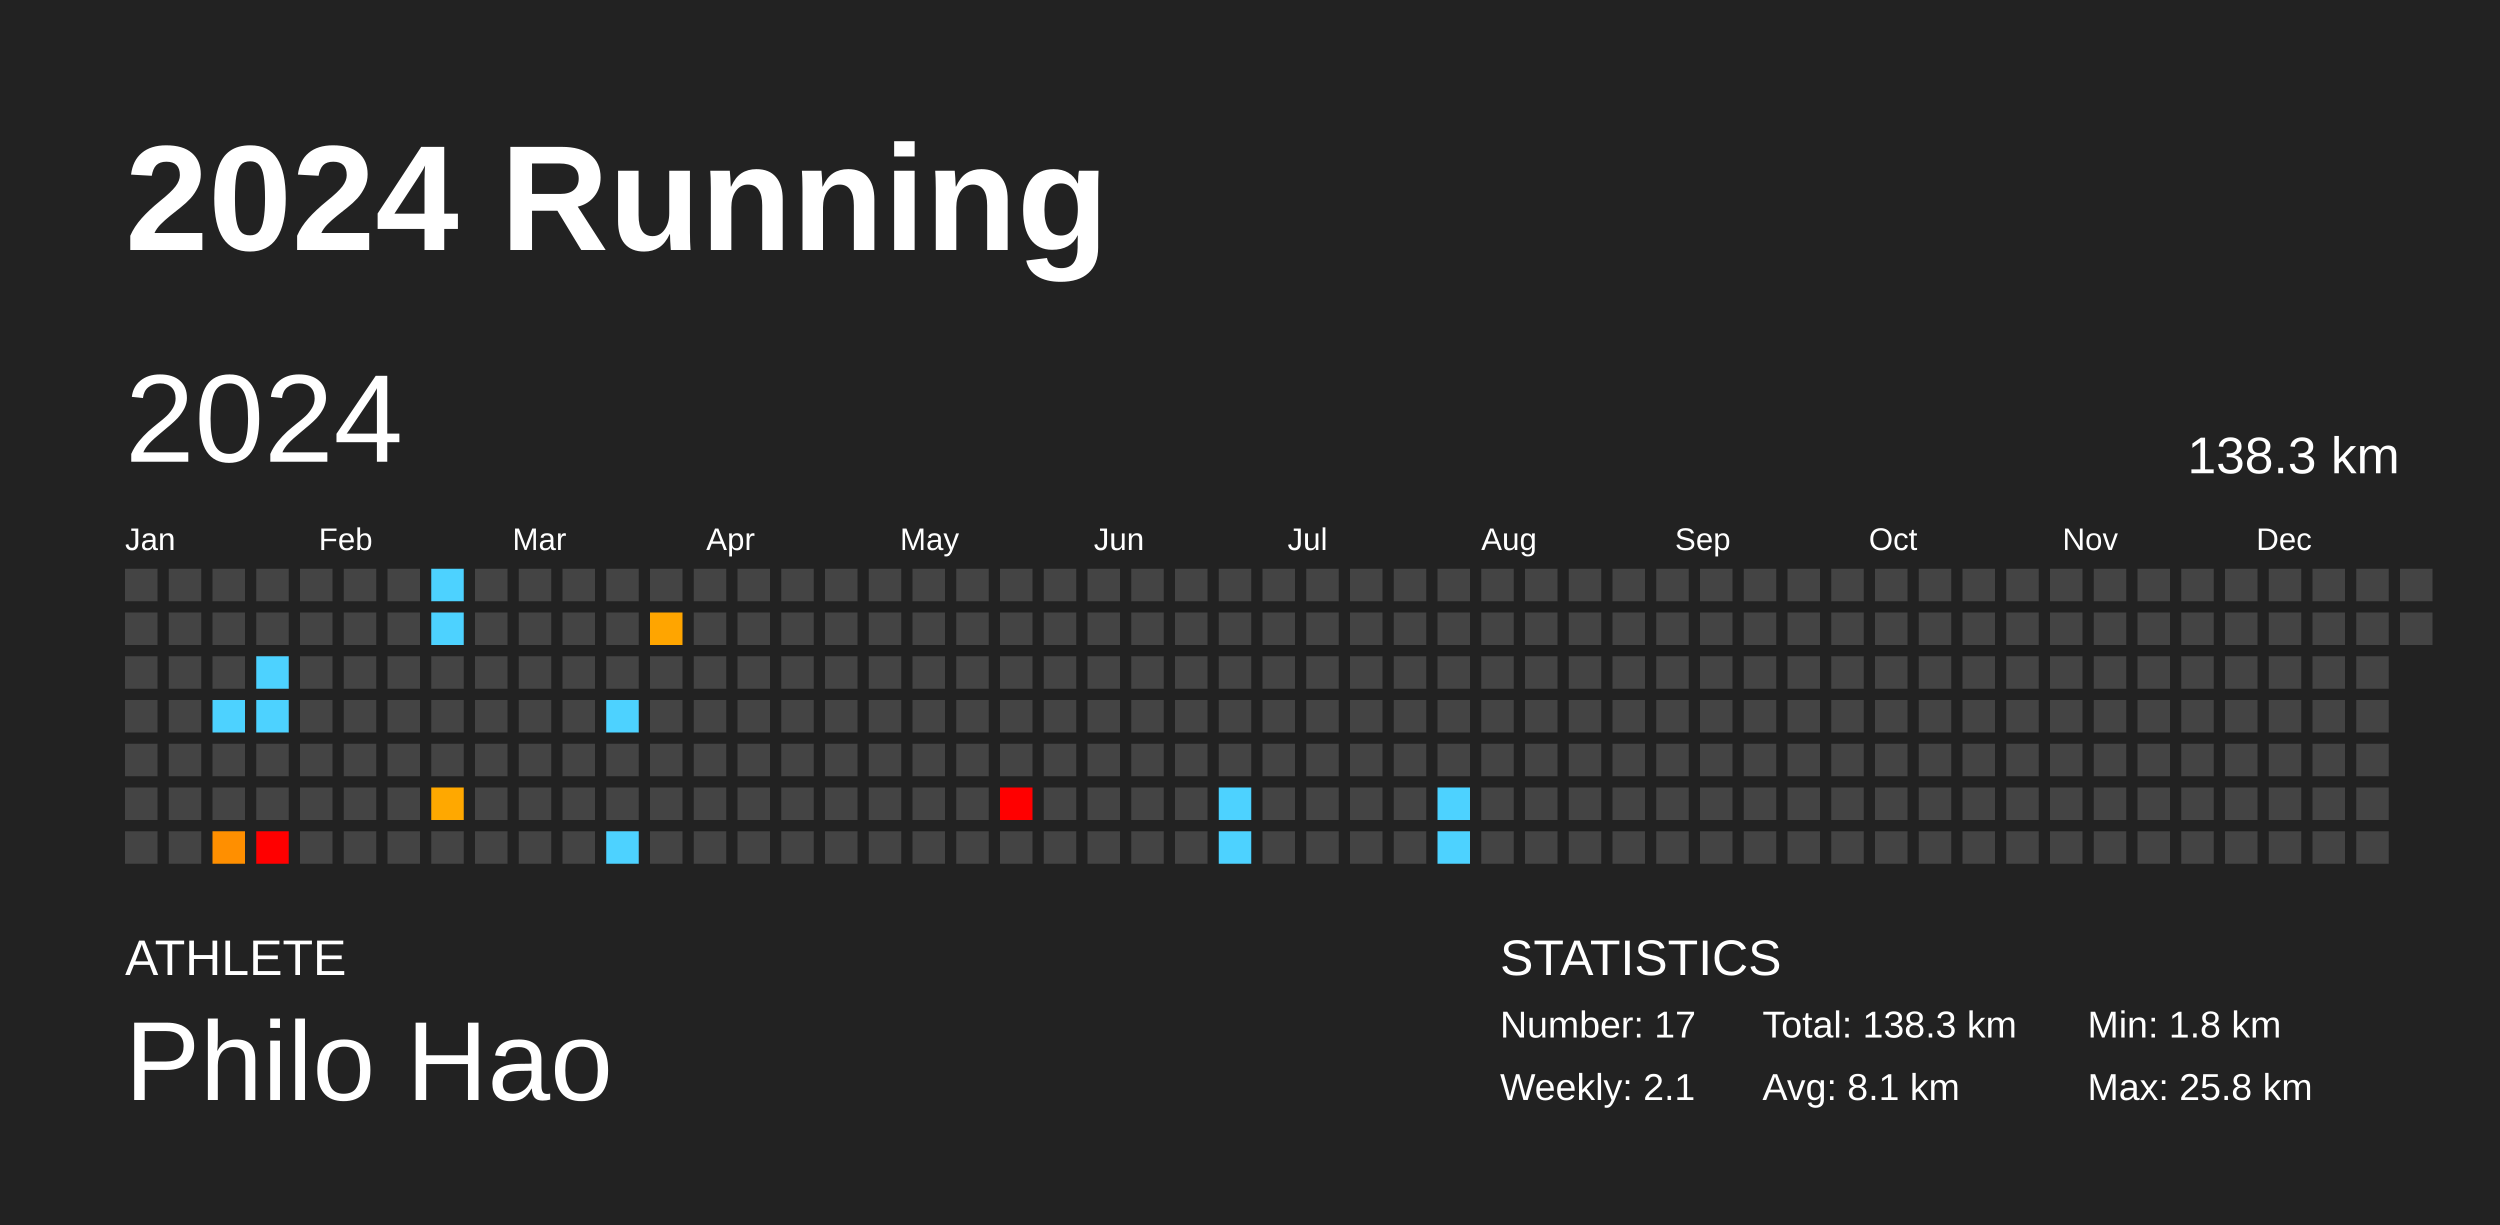
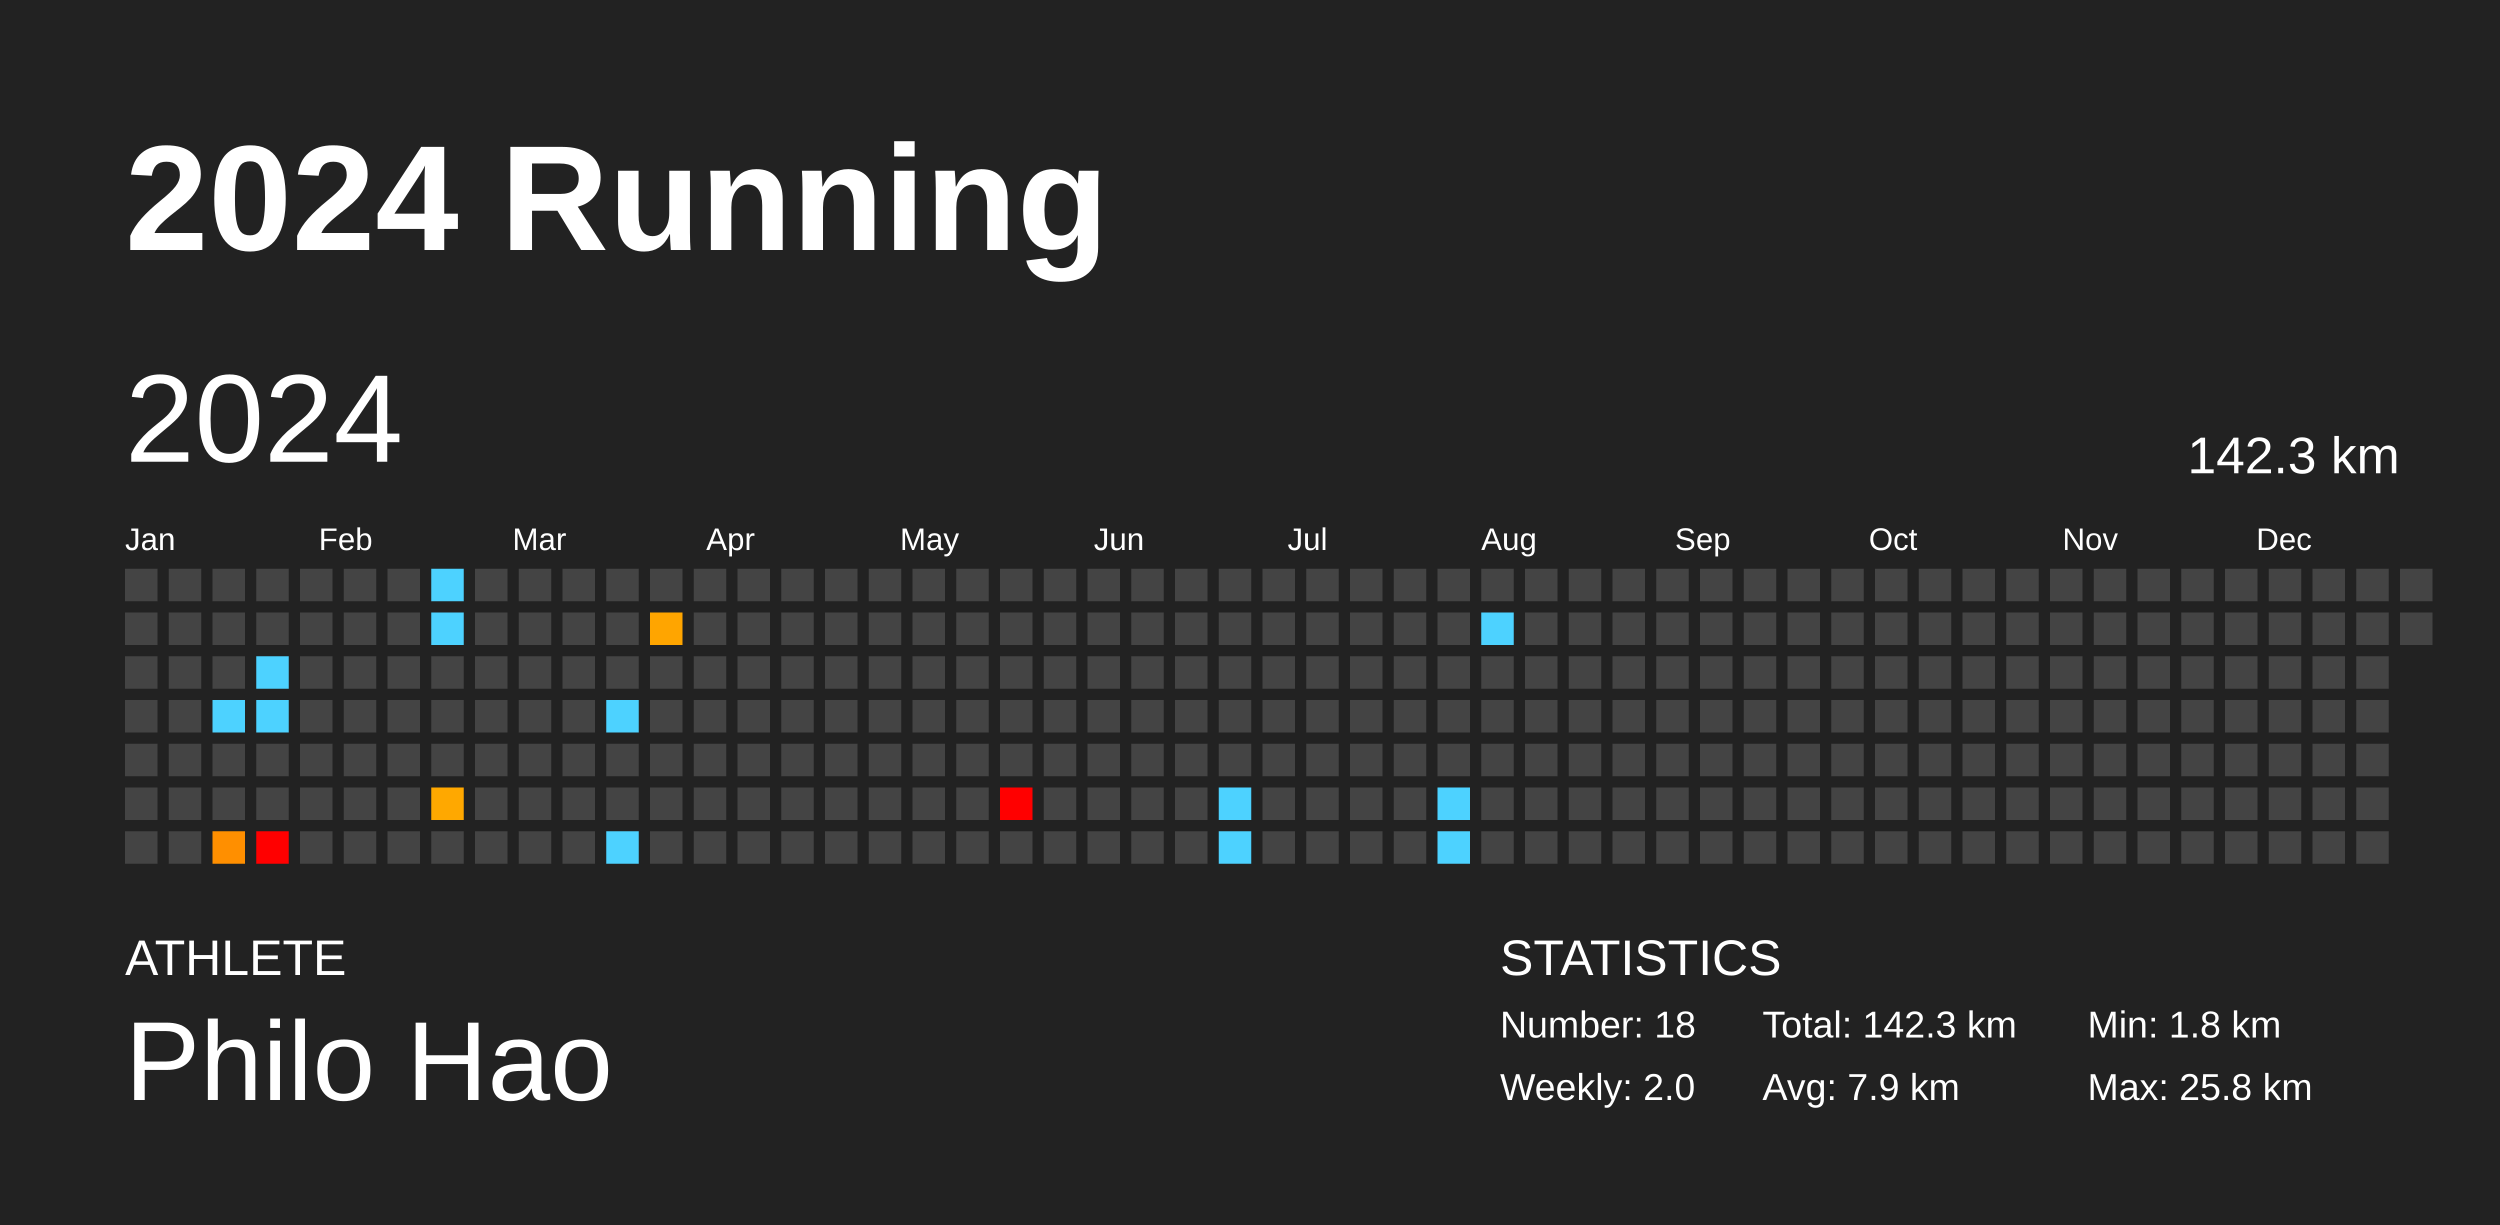
<svg xmlns="http://www.w3.org/2000/svg" baseProfile="full" height="98mm" version="1.1" viewBox="0,0,200,98" width="200mm">
  <defs />
  <rect fill="#222222" height="98" width="200" x="0" y="0" />
  <text fill="#FFFFFF" style="font-size:12px; font-family:Arial; font-weight:bold;" x="10" y="20">2024 Running</text>
  <text fill="#FFFFFF" style="font-size:4px; font-family:Arial" x="10" y="78">ATHLETE</text>
  <text fill="#FFFFFF" style="font-size:9px; font-family:Arial" x="10" y="88">Philo Hao</text>
  <text fill="#FFFFFF" style="font-size:4px; font-family:Arial" x="120" y="78">STATISTICS</text>
-   <text fill="#FFFFFF" style="font-size:3px; font-family:Arial" x="120" y="83">Number: 17</text>
-   <text fill="#FFFFFF" style="font-size:3px; font-family:Arial" x="120" y="88">Weekly: 2.1</text>
-   <text fill="#FFFFFF" style="font-size:3px; font-family:Arial" x="141" y="83">Total: 138.3 km</text>
-   <text fill="#FFFFFF" style="font-size:3px; font-family:Arial" x="141" y="88">Avg: 8.1 km</text>
+   <text fill="#FFFFFF" style="font-size:3px; font-family:Arial" x="120" y="83">Number: 18</text>
+   <text fill="#FFFFFF" style="font-size:3px; font-family:Arial" x="120" y="88">Weekly: 2.0</text>
+   <text fill="#FFFFFF" style="font-size:3px; font-family:Arial" x="141" y="83">Total: 142.3 km</text>
+   <text fill="#FFFFFF" style="font-size:3px; font-family:Arial" x="141" y="88">Avg: 7.9 km</text>
  <text fill="#FFFFFF" style="font-size:3px; font-family:Arial" x="167" y="83">Min: 1.8 km</text>
  <text fill="#FFFFFF" style="font-size:3px; font-family:Arial" x="167" y="88">Max: 25.8 km</text>
  <text dominant-baseline="hanging" fill="#FFFFFF" style="font-size:10.0px; font-family:Arial;" x="10" y="30">2024</text>
-   <text dominant-baseline="hanging" fill="#FFFFFF" style="font-size:4.125px; font-family:Arial;" x="175" y="35">138.3 km</text>
+   <text dominant-baseline="hanging" fill="#FFFFFF" style="font-size:4.125px; font-family:Arial;" x="175" y="35">142.3 km</text>
  <text fill="#FFFFFF" style="font-size:2.5px; font-family:Arial" x="10.0" y="44">Jan</text>
  <text fill="#FFFFFF" style="font-size:2.5px; font-family:Arial" x="25.5" y="44">Feb</text>
  <text fill="#FFFFFF" style="font-size:2.5px; font-family:Arial" x="41.0" y="44">Mar</text>
  <text fill="#FFFFFF" style="font-size:2.5px; font-family:Arial" x="56.5" y="44">Apr</text>
  <text fill="#FFFFFF" style="font-size:2.5px; font-family:Arial" x="72.0" y="44">May</text>
  <text fill="#FFFFFF" style="font-size:2.5px; font-family:Arial" x="87.5" y="44">Jun</text>
  <text fill="#FFFFFF" style="font-size:2.5px; font-family:Arial" x="103.0" y="44">Jul</text>
  <text fill="#FFFFFF" style="font-size:2.5px; font-family:Arial" x="118.5" y="44">Aug</text>
  <text fill="#FFFFFF" style="font-size:2.5px; font-family:Arial" x="134.0" y="44">Sep</text>
  <text fill="#FFFFFF" style="font-size:2.5px; font-family:Arial" x="149.5" y="44">Oct</text>
  <text fill="#FFFFFF" style="font-size:2.5px; font-family:Arial" x="165.0" y="44">Nov</text>
  <text fill="#FFFFFF" style="font-size:2.5px; font-family:Arial" x="180.5" y="44">Dec</text>
  <rect fill="#444444" height="2.6" width="2.6" x="10.0" y="45.5" />
  <rect fill="#444444" height="2.6" width="2.6" x="10.0" y="49.0" />
  <rect fill="#444444" height="2.6" width="2.6" x="10.0" y="52.5" />
  <rect fill="#444444" height="2.6" width="2.6" x="10.0" y="56.0" />
  <rect fill="#444444" height="2.6" width="2.6" x="10.0" y="59.5" />
  <rect fill="#444444" height="2.6" width="2.6" x="10.0" y="63.0" />
  <rect fill="#444444" height="2.6" width="2.6" x="10.0" y="66.5" />
  <rect fill="#444444" height="2.6" width="2.6" x="13.5" y="45.5" />
  <rect fill="#444444" height="2.6" width="2.6" x="13.5" y="49.0" />
  <rect fill="#444444" height="2.6" width="2.6" x="13.5" y="52.5" />
  <rect fill="#444444" height="2.6" width="2.6" x="13.5" y="56.0" />
  <rect fill="#444444" height="2.6" width="2.6" x="13.5" y="59.5" />
  <rect fill="#444444" height="2.6" width="2.6" x="13.5" y="63.0" />
  <rect fill="#444444" height="2.6" width="2.6" x="13.5" y="66.5" />
  <rect fill="#444444" height="2.6" width="2.6" x="17.0" y="45.5" />
  <rect fill="#444444" height="2.6" width="2.6" x="17.0" y="49.0" />
  <rect fill="#444444" height="2.6" width="2.6" x="17.0" y="52.5" />
  <rect fill="#4dd2ff" height="2.6" width="2.6" x="17.0" y="56.0" />
  <rect fill="#444444" height="2.6" width="2.6" x="17.0" y="59.5" />
  <rect fill="#444444" height="2.6" width="2.6" x="17.0" y="63.0" />
  <rect fill="#ff8f00" height="2.6" width="2.6" x="17.0" y="66.5" />
  <rect fill="#444444" height="2.6" width="2.6" x="20.5" y="45.5" />
  <rect fill="#444444" height="2.6" width="2.6" x="20.5" y="49.0" />
  <rect fill="#4dd2ff" height="2.6" width="2.6" x="20.5" y="52.5" />
  <rect fill="#4dd2ff" height="2.6" width="2.6" x="20.5" y="56.0" />
  <rect fill="#444444" height="2.6" width="2.6" x="20.5" y="59.5" />
  <rect fill="#444444" height="2.6" width="2.6" x="20.5" y="63.0" />
  <rect fill="red" height="2.6" width="2.6" x="20.5" y="66.5" />
  <rect fill="#444444" height="2.6" width="2.6" x="24.0" y="45.5" />
  <rect fill="#444444" height="2.6" width="2.6" x="24.0" y="49.0" />
  <rect fill="#444444" height="2.6" width="2.6" x="24.0" y="52.5" />
  <rect fill="#444444" height="2.6" width="2.6" x="24.0" y="56.0" />
  <rect fill="#444444" height="2.6" width="2.6" x="24.0" y="59.5" />
  <rect fill="#444444" height="2.6" width="2.6" x="24.0" y="63.0" />
  <rect fill="#444444" height="2.6" width="2.6" x="24.0" y="66.5" />
  <rect fill="#444444" height="2.6" width="2.6" x="27.5" y="45.5" />
  <rect fill="#444444" height="2.6" width="2.6" x="27.5" y="49.0" />
  <rect fill="#444444" height="2.6" width="2.6" x="27.5" y="52.5" />
  <rect fill="#444444" height="2.6" width="2.6" x="27.5" y="56.0" />
  <rect fill="#444444" height="2.6" width="2.6" x="27.5" y="59.5" />
  <rect fill="#444444" height="2.6" width="2.6" x="27.5" y="63.0" />
  <rect fill="#444444" height="2.6" width="2.6" x="27.5" y="66.5" />
  <rect fill="#444444" height="2.6" width="2.6" x="31.0" y="45.5" />
  <rect fill="#444444" height="2.6" width="2.6" x="31.0" y="49.0" />
  <rect fill="#444444" height="2.6" width="2.6" x="31.0" y="52.5" />
  <rect fill="#444444" height="2.6" width="2.6" x="31.0" y="56.0" />
  <rect fill="#444444" height="2.6" width="2.6" x="31.0" y="59.5" />
  <rect fill="#444444" height="2.6" width="2.6" x="31.0" y="63.0" />
  <rect fill="#444444" height="2.6" width="2.6" x="31.0" y="66.5" />
  <rect fill="#4dd2ff" height="2.6" width="2.6" x="34.5" y="45.5" />
  <rect fill="#4dd2ff" height="2.6" width="2.6" x="34.5" y="49.0" />
  <rect fill="#444444" height="2.6" width="2.6" x="34.5" y="52.5" />
  <rect fill="#444444" height="2.6" width="2.6" x="34.5" y="56.0" />
  <rect fill="#444444" height="2.6" width="2.6" x="34.5" y="59.5" />
  <rect fill="#ffa800" height="2.6" width="2.6" x="34.5" y="63.0" />
  <rect fill="#444444" height="2.6" width="2.6" x="34.5" y="66.5" />
  <rect fill="#444444" height="2.6" width="2.6" x="38.0" y="45.5" />
  <rect fill="#444444" height="2.6" width="2.6" x="38.0" y="49.0" />
  <rect fill="#444444" height="2.6" width="2.6" x="38.0" y="52.5" />
  <rect fill="#444444" height="2.6" width="2.6" x="38.0" y="56.0" />
  <rect fill="#444444" height="2.6" width="2.6" x="38.0" y="59.5" />
  <rect fill="#444444" height="2.6" width="2.6" x="38.0" y="63.0" />
  <rect fill="#444444" height="2.6" width="2.6" x="38.0" y="66.5" />
  <rect fill="#444444" height="2.6" width="2.6" x="41.5" y="45.5" />
  <rect fill="#444444" height="2.6" width="2.6" x="41.5" y="49.0" />
  <rect fill="#444444" height="2.6" width="2.6" x="41.5" y="52.5" />
  <rect fill="#444444" height="2.6" width="2.6" x="41.5" y="56.0" />
  <rect fill="#444444" height="2.6" width="2.6" x="41.5" y="59.5" />
  <rect fill="#444444" height="2.6" width="2.6" x="41.5" y="63.0" />
  <rect fill="#444444" height="2.6" width="2.6" x="41.5" y="66.5" />
  <rect fill="#444444" height="2.6" width="2.6" x="45.0" y="45.5" />
  <rect fill="#444444" height="2.6" width="2.6" x="45.0" y="49.0" />
  <rect fill="#444444" height="2.6" width="2.6" x="45.0" y="52.5" />
  <rect fill="#444444" height="2.6" width="2.6" x="45.0" y="56.0" />
  <rect fill="#444444" height="2.6" width="2.6" x="45.0" y="59.5" />
  <rect fill="#444444" height="2.6" width="2.6" x="45.0" y="63.0" />
  <rect fill="#444444" height="2.6" width="2.6" x="45.0" y="66.5" />
  <rect fill="#444444" height="2.6" width="2.6" x="48.5" y="45.5" />
  <rect fill="#444444" height="2.6" width="2.6" x="48.5" y="49.0" />
  <rect fill="#444444" height="2.6" width="2.6" x="48.5" y="52.5" />
  <rect fill="#4dd2ff" height="2.6" width="2.6" x="48.5" y="56.0" />
  <rect fill="#444444" height="2.6" width="2.6" x="48.5" y="59.5" />
  <rect fill="#444444" height="2.6" width="2.6" x="48.5" y="63.0" />
  <rect fill="#4dd2ff" height="2.6" width="2.6" x="48.5" y="66.5" />
  <rect fill="#444444" height="2.6" width="2.6" x="52.0" y="45.5" />
  <rect fill="#ffa500" height="2.6" width="2.6" x="52.0" y="49.0" />
  <rect fill="#444444" height="2.6" width="2.6" x="52.0" y="52.5" />
  <rect fill="#444444" height="2.6" width="2.6" x="52.0" y="56.0" />
  <rect fill="#444444" height="2.6" width="2.6" x="52.0" y="59.5" />
  <rect fill="#444444" height="2.6" width="2.6" x="52.0" y="63.0" />
  <rect fill="#444444" height="2.6" width="2.6" x="52.0" y="66.5" />
  <rect fill="#444444" height="2.6" width="2.6" x="55.5" y="45.5" />
  <rect fill="#444444" height="2.6" width="2.6" x="55.5" y="49.0" />
  <rect fill="#444444" height="2.6" width="2.6" x="55.5" y="52.5" />
  <rect fill="#444444" height="2.6" width="2.6" x="55.5" y="56.0" />
  <rect fill="#444444" height="2.6" width="2.6" x="55.5" y="59.5" />
  <rect fill="#444444" height="2.6" width="2.6" x="55.5" y="63.0" />
  <rect fill="#444444" height="2.6" width="2.6" x="55.5" y="66.5" />
  <rect fill="#444444" height="2.6" width="2.6" x="59.0" y="45.5" />
  <rect fill="#444444" height="2.6" width="2.6" x="59.0" y="49.0" />
  <rect fill="#444444" height="2.6" width="2.6" x="59.0" y="52.5" />
  <rect fill="#444444" height="2.6" width="2.6" x="59.0" y="56.0" />
  <rect fill="#444444" height="2.6" width="2.6" x="59.0" y="59.5" />
  <rect fill="#444444" height="2.6" width="2.6" x="59.0" y="63.0" />
  <rect fill="#444444" height="2.6" width="2.6" x="59.0" y="66.5" />
  <rect fill="#444444" height="2.6" width="2.6" x="62.5" y="45.5" />
  <rect fill="#444444" height="2.6" width="2.6" x="62.5" y="49.0" />
  <rect fill="#444444" height="2.6" width="2.6" x="62.5" y="52.5" />
  <rect fill="#444444" height="2.6" width="2.6" x="62.5" y="56.0" />
  <rect fill="#444444" height="2.6" width="2.6" x="62.5" y="59.5" />
  <rect fill="#444444" height="2.6" width="2.6" x="62.5" y="63.0" />
  <rect fill="#444444" height="2.6" width="2.6" x="62.5" y="66.5" />
  <rect fill="#444444" height="2.6" width="2.6" x="66.0" y="45.5" />
  <rect fill="#444444" height="2.6" width="2.6" x="66.0" y="49.0" />
  <rect fill="#444444" height="2.6" width="2.6" x="66.0" y="52.5" />
  <rect fill="#444444" height="2.6" width="2.6" x="66.0" y="56.0" />
  <rect fill="#444444" height="2.6" width="2.6" x="66.0" y="59.5" />
  <rect fill="#444444" height="2.6" width="2.6" x="66.0" y="63.0" />
  <rect fill="#444444" height="2.6" width="2.6" x="66.0" y="66.5" />
  <rect fill="#444444" height="2.6" width="2.6" x="69.5" y="45.5" />
  <rect fill="#444444" height="2.6" width="2.6" x="69.5" y="49.0" />
  <rect fill="#444444" height="2.6" width="2.6" x="69.5" y="52.5" />
  <rect fill="#444444" height="2.6" width="2.6" x="69.5" y="56.0" />
  <rect fill="#444444" height="2.6" width="2.6" x="69.5" y="59.5" />
  <rect fill="#444444" height="2.6" width="2.6" x="69.5" y="63.0" />
  <rect fill="#444444" height="2.6" width="2.6" x="69.5" y="66.5" />
  <rect fill="#444444" height="2.6" width="2.6" x="73.0" y="45.5" />
  <rect fill="#444444" height="2.6" width="2.6" x="73.0" y="49.0" />
  <rect fill="#444444" height="2.6" width="2.6" x="73.0" y="52.5" />
  <rect fill="#444444" height="2.6" width="2.6" x="73.0" y="56.0" />
  <rect fill="#444444" height="2.6" width="2.6" x="73.0" y="59.5" />
  <rect fill="#444444" height="2.6" width="2.6" x="73.0" y="63.0" />
  <rect fill="#444444" height="2.6" width="2.6" x="73.0" y="66.5" />
  <rect fill="#444444" height="2.6" width="2.6" x="76.5" y="45.5" />
  <rect fill="#444444" height="2.6" width="2.6" x="76.5" y="49.0" />
  <rect fill="#444444" height="2.6" width="2.6" x="76.5" y="52.5" />
  <rect fill="#444444" height="2.6" width="2.6" x="76.5" y="56.0" />
  <rect fill="#444444" height="2.6" width="2.6" x="76.5" y="59.5" />
  <rect fill="#444444" height="2.6" width="2.6" x="76.5" y="63.0" />
  <rect fill="#444444" height="2.6" width="2.6" x="76.5" y="66.5" />
  <rect fill="#444444" height="2.6" width="2.6" x="80.0" y="45.5" />
  <rect fill="#444444" height="2.6" width="2.6" x="80.0" y="49.0" />
  <rect fill="#444444" height="2.6" width="2.6" x="80.0" y="52.5" />
  <rect fill="#444444" height="2.6" width="2.6" x="80.0" y="56.0" />
  <rect fill="#444444" height="2.6" width="2.6" x="80.0" y="59.5" />
  <rect fill="red" height="2.6" width="2.6" x="80.0" y="63.0" />
  <rect fill="#444444" height="2.6" width="2.6" x="80.0" y="66.5" />
  <rect fill="#444444" height="2.6" width="2.6" x="83.5" y="45.5" />
  <rect fill="#444444" height="2.6" width="2.6" x="83.5" y="49.0" />
  <rect fill="#444444" height="2.6" width="2.6" x="83.5" y="52.5" />
  <rect fill="#444444" height="2.6" width="2.6" x="83.5" y="56.0" />
  <rect fill="#444444" height="2.6" width="2.6" x="83.5" y="59.5" />
  <rect fill="#444444" height="2.6" width="2.6" x="83.5" y="63.0" />
  <rect fill="#444444" height="2.6" width="2.6" x="83.5" y="66.5" />
  <rect fill="#444444" height="2.6" width="2.6" x="87.0" y="45.5" />
  <rect fill="#444444" height="2.6" width="2.6" x="87.0" y="49.0" />
  <rect fill="#444444" height="2.6" width="2.6" x="87.0" y="52.5" />
  <rect fill="#444444" height="2.6" width="2.6" x="87.0" y="56.0" />
  <rect fill="#444444" height="2.6" width="2.6" x="87.0" y="59.5" />
  <rect fill="#444444" height="2.6" width="2.6" x="87.0" y="63.0" />
  <rect fill="#444444" height="2.6" width="2.6" x="87.0" y="66.5" />
  <rect fill="#444444" height="2.6" width="2.6" x="90.5" y="45.5" />
  <rect fill="#444444" height="2.6" width="2.6" x="90.5" y="49.0" />
  <rect fill="#444444" height="2.6" width="2.6" x="90.5" y="52.5" />
  <rect fill="#444444" height="2.6" width="2.6" x="90.5" y="56.0" />
  <rect fill="#444444" height="2.6" width="2.6" x="90.5" y="59.5" />
  <rect fill="#444444" height="2.6" width="2.6" x="90.5" y="63.0" />
  <rect fill="#444444" height="2.6" width="2.6" x="90.5" y="66.5" />
  <rect fill="#444444" height="2.6" width="2.6" x="94.0" y="45.5" />
  <rect fill="#444444" height="2.6" width="2.6" x="94.0" y="49.0" />
  <rect fill="#444444" height="2.6" width="2.6" x="94.0" y="52.5" />
  <rect fill="#444444" height="2.6" width="2.6" x="94.0" y="56.0" />
  <rect fill="#444444" height="2.6" width="2.6" x="94.0" y="59.5" />
  <rect fill="#444444" height="2.6" width="2.6" x="94.0" y="63.0" />
  <rect fill="#444444" height="2.6" width="2.6" x="94.0" y="66.5" />
  <rect fill="#444444" height="2.6" width="2.6" x="97.5" y="45.5" />
  <rect fill="#444444" height="2.6" width="2.6" x="97.5" y="49.0" />
  <rect fill="#444444" height="2.6" width="2.6" x="97.5" y="52.5" />
  <rect fill="#444444" height="2.6" width="2.6" x="97.5" y="56.0" />
  <rect fill="#444444" height="2.6" width="2.6" x="97.5" y="59.5" />
  <rect fill="#4dd2ff" height="2.6" width="2.6" x="97.5" y="63.0" />
  <rect fill="#4dd2ff" height="2.6" width="2.6" x="97.5" y="66.5" />
  <rect fill="#444444" height="2.6" width="2.6" x="101.0" y="45.5" />
  <rect fill="#444444" height="2.6" width="2.6" x="101.0" y="49.0" />
  <rect fill="#444444" height="2.6" width="2.6" x="101.0" y="52.5" />
  <rect fill="#444444" height="2.6" width="2.6" x="101.0" y="56.0" />
  <rect fill="#444444" height="2.6" width="2.6" x="101.0" y="59.5" />
  <rect fill="#444444" height="2.6" width="2.6" x="101.0" y="63.0" />
  <rect fill="#444444" height="2.6" width="2.6" x="101.0" y="66.5" />
  <rect fill="#444444" height="2.6" width="2.6" x="104.5" y="45.5" />
  <rect fill="#444444" height="2.6" width="2.6" x="104.5" y="49.0" />
  <rect fill="#444444" height="2.6" width="2.6" x="104.5" y="52.5" />
  <rect fill="#444444" height="2.6" width="2.6" x="104.5" y="56.0" />
  <rect fill="#444444" height="2.6" width="2.6" x="104.5" y="59.5" />
  <rect fill="#444444" height="2.6" width="2.6" x="104.5" y="63.0" />
  <rect fill="#444444" height="2.6" width="2.6" x="104.5" y="66.5" />
  <rect fill="#444444" height="2.6" width="2.6" x="108.0" y="45.5" />
  <rect fill="#444444" height="2.6" width="2.6" x="108.0" y="49.0" />
  <rect fill="#444444" height="2.6" width="2.6" x="108.0" y="52.5" />
  <rect fill="#444444" height="2.6" width="2.6" x="108.0" y="56.0" />
  <rect fill="#444444" height="2.6" width="2.6" x="108.0" y="59.5" />
  <rect fill="#444444" height="2.6" width="2.6" x="108.0" y="63.0" />
  <rect fill="#444444" height="2.6" width="2.6" x="108.0" y="66.5" />
  <rect fill="#444444" height="2.6" width="2.6" x="111.5" y="45.5" />
  <rect fill="#444444" height="2.6" width="2.6" x="111.5" y="49.0" />
  <rect fill="#444444" height="2.6" width="2.6" x="111.5" y="52.5" />
  <rect fill="#444444" height="2.6" width="2.6" x="111.5" y="56.0" />
  <rect fill="#444444" height="2.6" width="2.6" x="111.5" y="59.5" />
  <rect fill="#444444" height="2.6" width="2.6" x="111.5" y="63.0" />
  <rect fill="#444444" height="2.6" width="2.6" x="111.5" y="66.5" />
  <rect fill="#444444" height="2.6" width="2.6" x="115.0" y="45.5" />
  <rect fill="#444444" height="2.6" width="2.6" x="115.0" y="49.0" />
  <rect fill="#444444" height="2.6" width="2.6" x="115.0" y="52.5" />
  <rect fill="#444444" height="2.6" width="2.6" x="115.0" y="56.0" />
  <rect fill="#444444" height="2.6" width="2.6" x="115.0" y="59.5" />
  <rect fill="#4dd2ff" height="2.6" width="2.6" x="115.0" y="63.0" />
  <rect fill="#4dd2ff" height="2.6" width="2.6" x="115.0" y="66.5" />
  <rect fill="#444444" height="2.6" width="2.6" x="118.5" y="45.5" />
-   <rect fill="#444444" height="2.6" width="2.6" x="118.5" y="49.0" />
+   <rect fill="#4dd2ff" height="2.6" width="2.6" x="118.5" y="49.0" />
  <rect fill="#444444" height="2.6" width="2.6" x="118.5" y="52.5" />
  <rect fill="#444444" height="2.6" width="2.6" x="118.5" y="56.0" />
  <rect fill="#444444" height="2.6" width="2.6" x="118.5" y="59.5" />
  <rect fill="#444444" height="2.6" width="2.6" x="118.5" y="63.0" />
  <rect fill="#444444" height="2.6" width="2.6" x="118.5" y="66.5" />
  <rect fill="#444444" height="2.6" width="2.6" x="122.0" y="45.5" />
  <rect fill="#444444" height="2.6" width="2.6" x="122.0" y="49.0" />
  <rect fill="#444444" height="2.6" width="2.6" x="122.0" y="52.5" />
  <rect fill="#444444" height="2.6" width="2.6" x="122.0" y="56.0" />
  <rect fill="#444444" height="2.6" width="2.6" x="122.0" y="59.5" />
  <rect fill="#444444" height="2.6" width="2.6" x="122.0" y="63.0" />
  <rect fill="#444444" height="2.6" width="2.6" x="122.0" y="66.5" />
  <rect fill="#444444" height="2.6" width="2.6" x="125.5" y="45.5" />
  <rect fill="#444444" height="2.6" width="2.6" x="125.5" y="49.0" />
  <rect fill="#444444" height="2.6" width="2.6" x="125.5" y="52.5" />
  <rect fill="#444444" height="2.6" width="2.6" x="125.5" y="56.0" />
  <rect fill="#444444" height="2.6" width="2.6" x="125.5" y="59.5" />
  <rect fill="#444444" height="2.6" width="2.6" x="125.5" y="63.0" />
  <rect fill="#444444" height="2.6" width="2.6" x="125.5" y="66.5" />
  <rect fill="#444444" height="2.6" width="2.6" x="129.0" y="45.5" />
  <rect fill="#444444" height="2.6" width="2.6" x="129.0" y="49.0" />
  <rect fill="#444444" height="2.6" width="2.6" x="129.0" y="52.5" />
  <rect fill="#444444" height="2.6" width="2.6" x="129.0" y="56.0" />
  <rect fill="#444444" height="2.6" width="2.6" x="129.0" y="59.5" />
  <rect fill="#444444" height="2.6" width="2.6" x="129.0" y="63.0" />
  <rect fill="#444444" height="2.6" width="2.6" x="129.0" y="66.5" />
  <rect fill="#444444" height="2.6" width="2.6" x="132.5" y="45.5" />
  <rect fill="#444444" height="2.6" width="2.6" x="132.5" y="49.0" />
  <rect fill="#444444" height="2.6" width="2.6" x="132.5" y="52.5" />
  <rect fill="#444444" height="2.6" width="2.6" x="132.5" y="56.0" />
  <rect fill="#444444" height="2.6" width="2.6" x="132.5" y="59.5" />
  <rect fill="#444444" height="2.6" width="2.6" x="132.5" y="63.0" />
  <rect fill="#444444" height="2.6" width="2.6" x="132.5" y="66.5" />
  <rect fill="#444444" height="2.6" width="2.6" x="136.0" y="45.5" />
  <rect fill="#444444" height="2.6" width="2.6" x="136.0" y="49.0" />
  <rect fill="#444444" height="2.6" width="2.6" x="136.0" y="52.5" />
  <rect fill="#444444" height="2.6" width="2.6" x="136.0" y="56.0" />
  <rect fill="#444444" height="2.6" width="2.6" x="136.0" y="59.5" />
  <rect fill="#444444" height="2.6" width="2.6" x="136.0" y="63.0" />
  <rect fill="#444444" height="2.6" width="2.6" x="136.0" y="66.5" />
  <rect fill="#444444" height="2.6" width="2.6" x="139.5" y="45.5" />
  <rect fill="#444444" height="2.6" width="2.6" x="139.5" y="49.0" />
  <rect fill="#444444" height="2.6" width="2.6" x="139.5" y="52.5" />
  <rect fill="#444444" height="2.6" width="2.6" x="139.5" y="56.0" />
  <rect fill="#444444" height="2.6" width="2.6" x="139.5" y="59.5" />
  <rect fill="#444444" height="2.6" width="2.6" x="139.5" y="63.0" />
  <rect fill="#444444" height="2.6" width="2.6" x="139.5" y="66.5" />
  <rect fill="#444444" height="2.6" width="2.6" x="143.0" y="45.5" />
  <rect fill="#444444" height="2.6" width="2.6" x="143.0" y="49.0" />
  <rect fill="#444444" height="2.6" width="2.6" x="143.0" y="52.5" />
  <rect fill="#444444" height="2.6" width="2.6" x="143.0" y="56.0" />
  <rect fill="#444444" height="2.6" width="2.6" x="143.0" y="59.5" />
  <rect fill="#444444" height="2.6" width="2.6" x="143.0" y="63.0" />
  <rect fill="#444444" height="2.6" width="2.6" x="143.0" y="66.5" />
  <rect fill="#444444" height="2.6" width="2.6" x="146.5" y="45.5" />
  <rect fill="#444444" height="2.6" width="2.6" x="146.5" y="49.0" />
  <rect fill="#444444" height="2.6" width="2.6" x="146.5" y="52.5" />
  <rect fill="#444444" height="2.6" width="2.6" x="146.5" y="56.0" />
  <rect fill="#444444" height="2.6" width="2.6" x="146.5" y="59.5" />
  <rect fill="#444444" height="2.6" width="2.6" x="146.5" y="63.0" />
  <rect fill="#444444" height="2.6" width="2.6" x="146.5" y="66.5" />
  <rect fill="#444444" height="2.6" width="2.6" x="150.0" y="45.5" />
  <rect fill="#444444" height="2.6" width="2.6" x="150.0" y="49.0" />
  <rect fill="#444444" height="2.6" width="2.6" x="150.0" y="52.5" />
  <rect fill="#444444" height="2.6" width="2.6" x="150.0" y="56.0" />
  <rect fill="#444444" height="2.6" width="2.6" x="150.0" y="59.5" />
  <rect fill="#444444" height="2.6" width="2.6" x="150.0" y="63.0" />
  <rect fill="#444444" height="2.6" width="2.6" x="150.0" y="66.5" />
  <rect fill="#444444" height="2.6" width="2.6" x="153.5" y="45.5" />
  <rect fill="#444444" height="2.6" width="2.6" x="153.5" y="49.0" />
  <rect fill="#444444" height="2.6" width="2.6" x="153.5" y="52.5" />
  <rect fill="#444444" height="2.6" width="2.6" x="153.5" y="56.0" />
  <rect fill="#444444" height="2.6" width="2.6" x="153.5" y="59.5" />
  <rect fill="#444444" height="2.6" width="2.6" x="153.5" y="63.0" />
  <rect fill="#444444" height="2.6" width="2.6" x="153.5" y="66.5" />
  <rect fill="#444444" height="2.6" width="2.6" x="157.0" y="45.5" />
  <rect fill="#444444" height="2.6" width="2.6" x="157.0" y="49.0" />
  <rect fill="#444444" height="2.6" width="2.6" x="157.0" y="52.5" />
  <rect fill="#444444" height="2.6" width="2.6" x="157.0" y="56.0" />
  <rect fill="#444444" height="2.6" width="2.6" x="157.0" y="59.5" />
  <rect fill="#444444" height="2.6" width="2.6" x="157.0" y="63.0" />
  <rect fill="#444444" height="2.6" width="2.6" x="157.0" y="66.5" />
  <rect fill="#444444" height="2.6" width="2.6" x="160.5" y="45.5" />
  <rect fill="#444444" height="2.6" width="2.6" x="160.5" y="49.0" />
  <rect fill="#444444" height="2.6" width="2.6" x="160.5" y="52.5" />
  <rect fill="#444444" height="2.6" width="2.6" x="160.5" y="56.0" />
  <rect fill="#444444" height="2.6" width="2.6" x="160.5" y="59.5" />
  <rect fill="#444444" height="2.6" width="2.6" x="160.5" y="63.0" />
  <rect fill="#444444" height="2.6" width="2.6" x="160.5" y="66.5" />
  <rect fill="#444444" height="2.6" width="2.6" x="164.0" y="45.5" />
  <rect fill="#444444" height="2.6" width="2.6" x="164.0" y="49.0" />
  <rect fill="#444444" height="2.6" width="2.6" x="164.0" y="52.5" />
  <rect fill="#444444" height="2.6" width="2.6" x="164.0" y="56.0" />
  <rect fill="#444444" height="2.6" width="2.6" x="164.0" y="59.5" />
  <rect fill="#444444" height="2.6" width="2.6" x="164.0" y="63.0" />
  <rect fill="#444444" height="2.6" width="2.6" x="164.0" y="66.5" />
  <rect fill="#444444" height="2.6" width="2.6" x="167.5" y="45.5" />
  <rect fill="#444444" height="2.6" width="2.6" x="167.5" y="49.0" />
  <rect fill="#444444" height="2.6" width="2.6" x="167.5" y="52.5" />
  <rect fill="#444444" height="2.6" width="2.6" x="167.5" y="56.0" />
  <rect fill="#444444" height="2.6" width="2.6" x="167.5" y="59.5" />
  <rect fill="#444444" height="2.6" width="2.6" x="167.5" y="63.0" />
  <rect fill="#444444" height="2.6" width="2.6" x="167.5" y="66.5" />
  <rect fill="#444444" height="2.6" width="2.6" x="171.0" y="45.5" />
  <rect fill="#444444" height="2.6" width="2.6" x="171.0" y="49.0" />
  <rect fill="#444444" height="2.6" width="2.6" x="171.0" y="52.5" />
  <rect fill="#444444" height="2.6" width="2.6" x="171.0" y="56.0" />
  <rect fill="#444444" height="2.6" width="2.6" x="171.0" y="59.5" />
  <rect fill="#444444" height="2.6" width="2.6" x="171.0" y="63.0" />
  <rect fill="#444444" height="2.6" width="2.6" x="171.0" y="66.5" />
  <rect fill="#444444" height="2.6" width="2.6" x="174.5" y="45.5" />
  <rect fill="#444444" height="2.6" width="2.6" x="174.5" y="49.0" />
  <rect fill="#444444" height="2.6" width="2.6" x="174.5" y="52.5" />
  <rect fill="#444444" height="2.6" width="2.6" x="174.5" y="56.0" />
  <rect fill="#444444" height="2.6" width="2.6" x="174.5" y="59.5" />
  <rect fill="#444444" height="2.6" width="2.6" x="174.5" y="63.0" />
  <rect fill="#444444" height="2.6" width="2.6" x="174.5" y="66.5" />
  <rect fill="#444444" height="2.6" width="2.6" x="178.0" y="45.5" />
  <rect fill="#444444" height="2.6" width="2.6" x="178.0" y="49.0" />
  <rect fill="#444444" height="2.6" width="2.6" x="178.0" y="52.5" />
  <rect fill="#444444" height="2.6" width="2.6" x="178.0" y="56.0" />
  <rect fill="#444444" height="2.6" width="2.6" x="178.0" y="59.5" />
  <rect fill="#444444" height="2.6" width="2.6" x="178.0" y="63.0" />
  <rect fill="#444444" height="2.6" width="2.6" x="178.0" y="66.5" />
  <rect fill="#444444" height="2.6" width="2.6" x="181.5" y="45.5" />
  <rect fill="#444444" height="2.6" width="2.6" x="181.5" y="49.0" />
  <rect fill="#444444" height="2.6" width="2.6" x="181.5" y="52.5" />
  <rect fill="#444444" height="2.6" width="2.6" x="181.5" y="56.0" />
  <rect fill="#444444" height="2.6" width="2.6" x="181.5" y="59.5" />
  <rect fill="#444444" height="2.6" width="2.6" x="181.5" y="63.0" />
  <rect fill="#444444" height="2.6" width="2.6" x="181.5" y="66.5" />
  <rect fill="#444444" height="2.6" width="2.6" x="185.0" y="45.5" />
  <rect fill="#444444" height="2.6" width="2.6" x="185.0" y="49.0" />
  <rect fill="#444444" height="2.6" width="2.6" x="185.0" y="52.5" />
  <rect fill="#444444" height="2.6" width="2.6" x="185.0" y="56.0" />
  <rect fill="#444444" height="2.6" width="2.6" x="185.0" y="59.5" />
  <rect fill="#444444" height="2.6" width="2.6" x="185.0" y="63.0" />
  <rect fill="#444444" height="2.6" width="2.6" x="185.0" y="66.5" />
  <rect fill="#444444" height="2.6" width="2.6" x="188.5" y="45.5" />
  <rect fill="#444444" height="2.6" width="2.6" x="188.5" y="49.0" />
  <rect fill="#444444" height="2.6" width="2.6" x="188.5" y="52.5" />
  <rect fill="#444444" height="2.6" width="2.6" x="188.5" y="56.0" />
  <rect fill="#444444" height="2.6" width="2.6" x="188.5" y="59.5" />
  <rect fill="#444444" height="2.6" width="2.6" x="188.5" y="63.0" />
  <rect fill="#444444" height="2.6" width="2.6" x="188.5" y="66.5" />
  <rect fill="#444444" height="2.6" width="2.6" x="192.0" y="45.5" />
  <rect fill="#444444" height="2.6" width="2.6" x="192.0" y="49.0" />
</svg>
